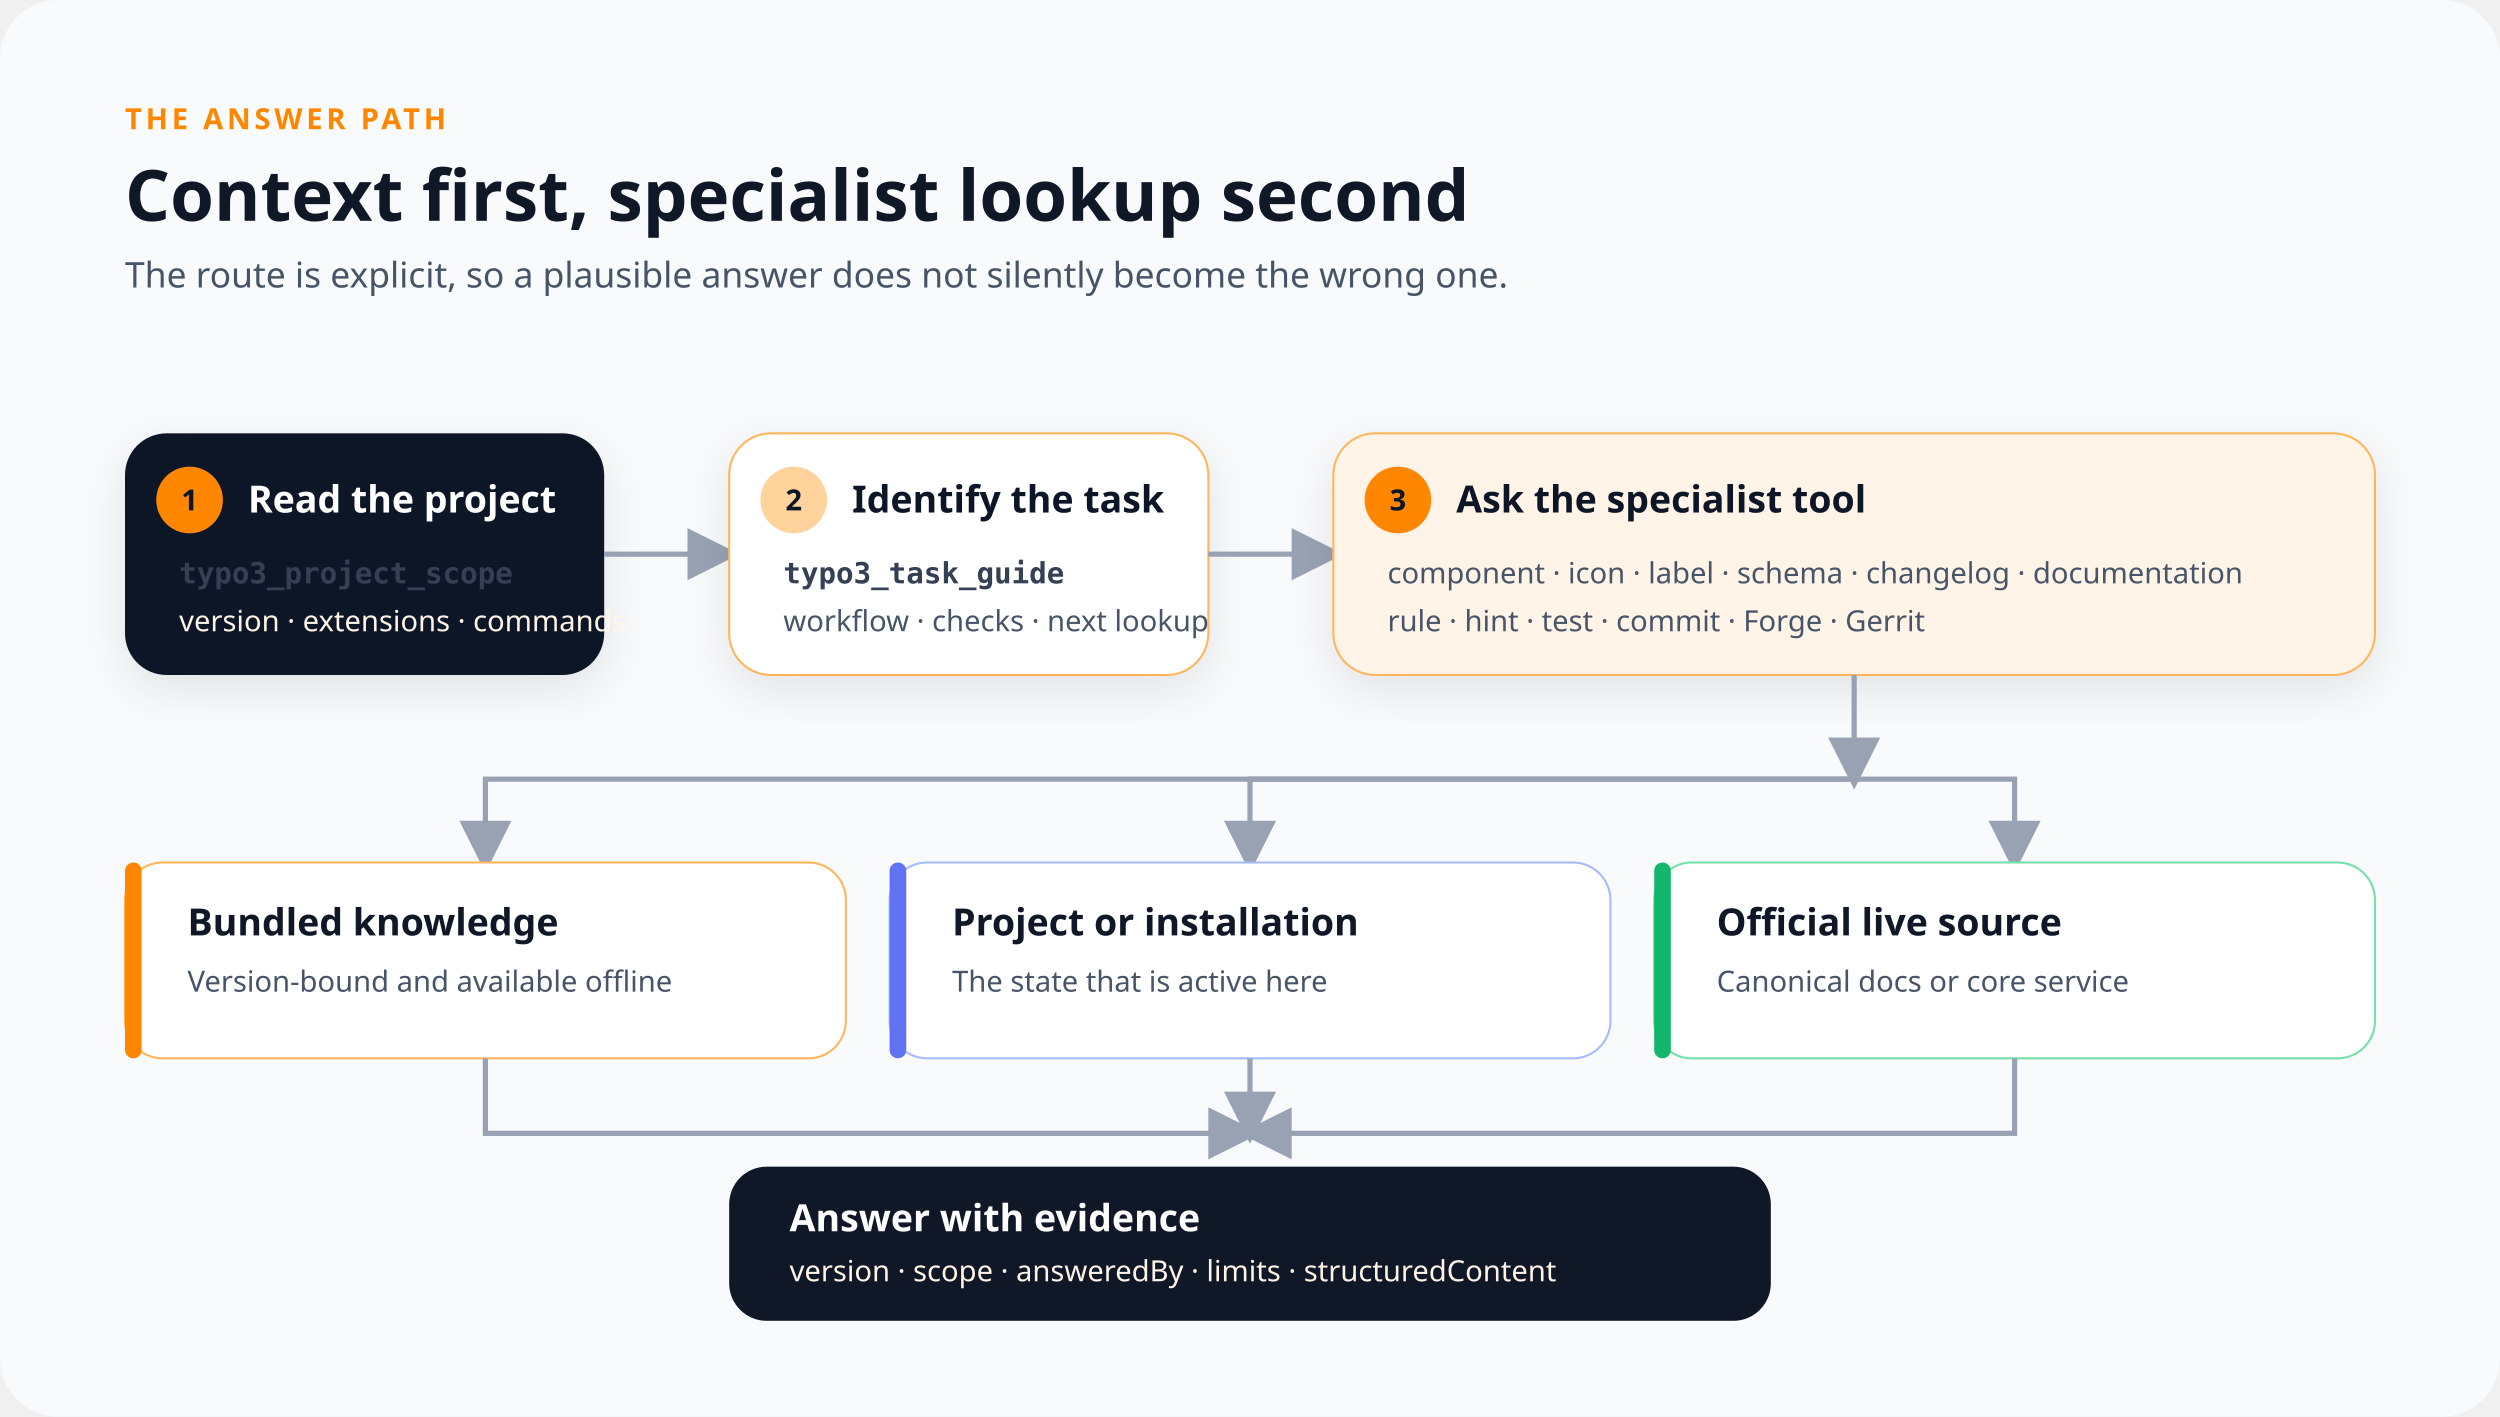
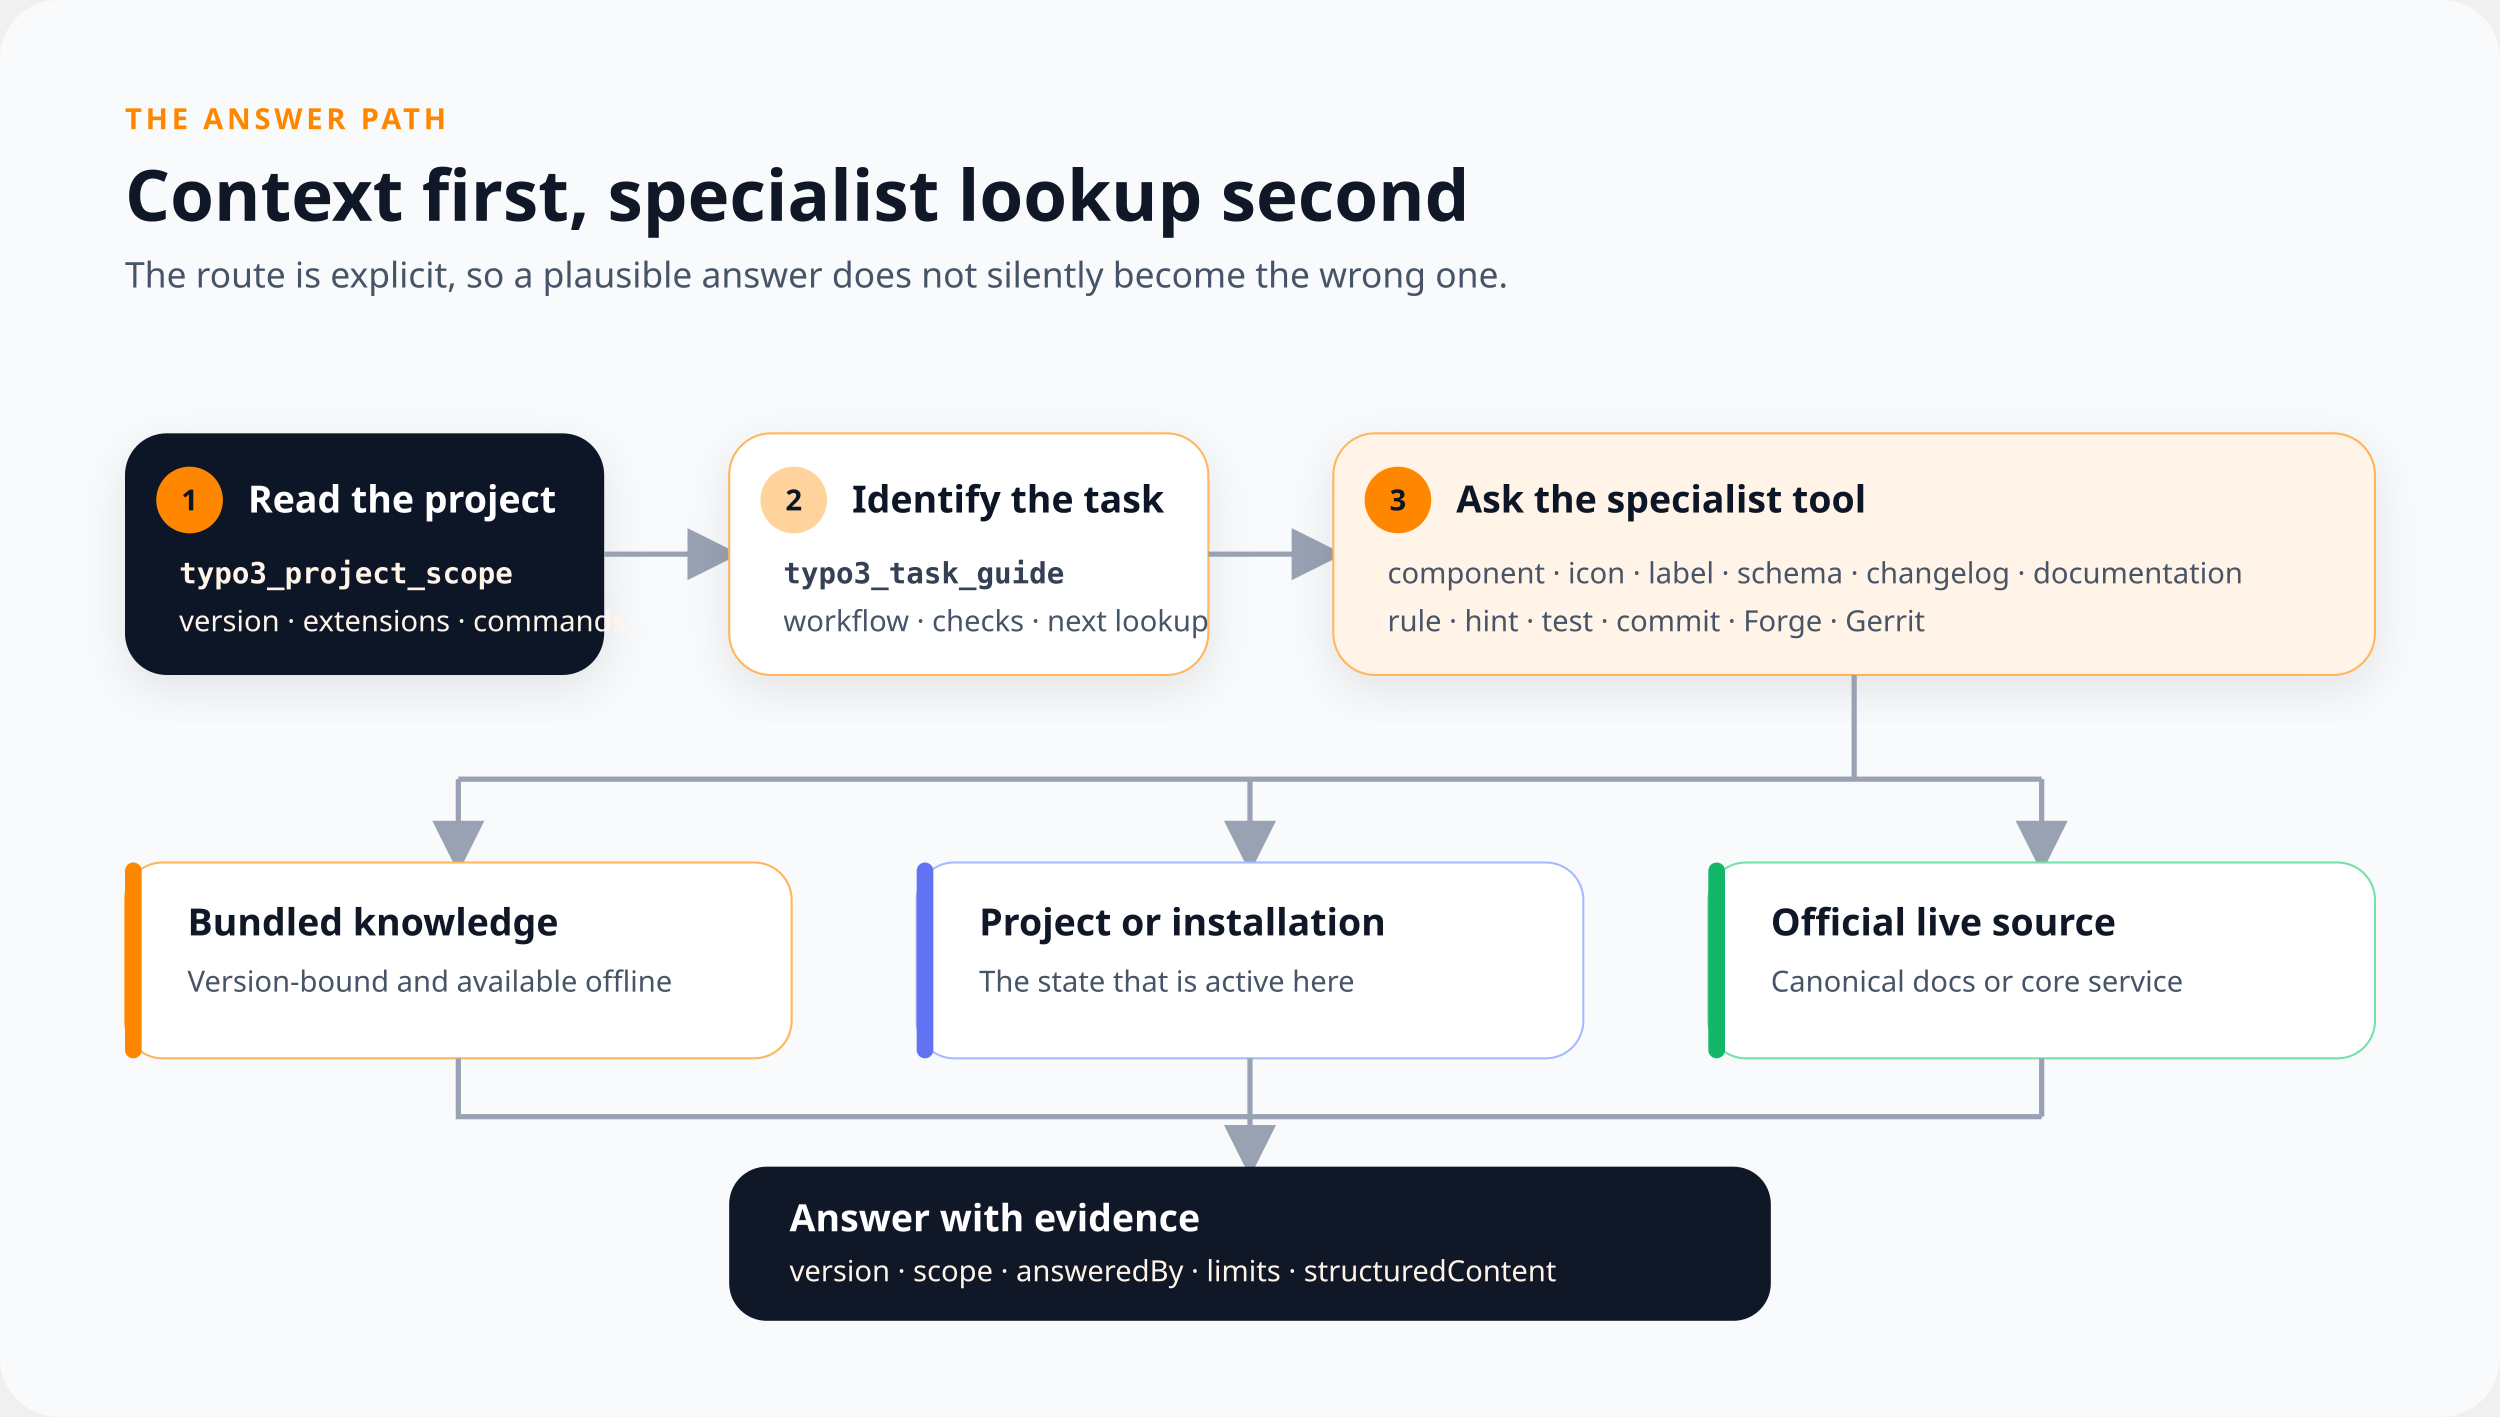
<svg xmlns="http://www.w3.org/2000/svg" width="1200" height="680" viewBox="0 0 1200 680" role="img" aria-labelledby="title description">
  <defs>
    <filter id="shadow" x="-20%" y="-20%" width="140%" height="140%">
      <feDropShadow dx="0" dy="7" stdDeviation="11" flood-color="#101828" flood-opacity="0.09" />
    </filter>
    <marker id="arrow" markerWidth="10" markerHeight="10" refX="8" refY="5" orient="auto" markerUnits="strokeWidth">
      <path d="M0 0 10 5 0 10Z" fill="#98a2b3" />
    </marker>
    <style>
      .eyebrow { font: 700 14px system-ui, sans-serif; letter-spacing: 1.8px; fill: #ff8700; }
      .title { font: 700 34px system-ui, sans-serif; fill: #101828; }
      .subtitle { font: 400 17px system-ui, sans-serif; fill: #475467; }
      .number { font: 700 14px system-ui, sans-serif; fill: #101828; }
      .label { font: 700 18px system-ui, sans-serif; fill: #101828; }
      .copy { font: 400 14px system-ui, sans-serif; fill: #475467; }
      .code { font: 600 14px ui-monospace, SFMono-Regular, Consolas, monospace; fill: #344054; }
      .whiteLabel { font: 700 18px system-ui, sans-serif; fill: white; }
      .whiteCopy { font: 400 14px system-ui, sans-serif; fill: #fff4e7; }
      .line { fill: none; stroke: #98a2b3; stroke-width: 2.5; marker-end: url(#arrow); }
+       .bus { fill: none; stroke: #98a2b3; stroke-width: 2.5; }
+       .whiteCode { font: 600 14px ui-monospace, SFMono-Regular, Consolas, monospace; fill: #fff4e7; }
    </style>
  </defs>
  <rect width="1200" height="680" rx="28" fill="#f8fafc" />
  <text x="60" y="62" class="eyebrow">THE ANSWER PATH</text>
  <text x="60" y="106" class="title">Context first, specialist lookup second</text>
  <text x="60" y="138" class="subtitle">The route is explicit, so a plausible answer does not silently become the wrong one.</text>
  <g filter="url(#shadow)">
    <rect x="60" y="208" width="230" height="116" rx="20" fill="#101828" />
    <circle cx="91" cy="240" r="16" fill="#ff8700" />
    <text x="91" y="245" text-anchor="middle" class="number">1</text>
    <text x="119" y="246" class="whiteLabel">Read the project</text>
-     <text x="86" y="280" class="code" fill="#fff4e7">typo3_project_scope</text>
+     <text x="86" y="280" class="whiteCode">typo3_project_scope</text>
    <text x="86" y="303" class="whiteCopy">version · extensions · commands</text>
  </g>
  <path d="M290 266 H350" class="line" />
  <g filter="url(#shadow)">
    <rect x="350" y="208" width="230" height="116" rx="20" fill="#ffffff" stroke="#ffb55c" />
    <circle cx="381" cy="240" r="16" fill="#ffd39b" />
    <text x="381" y="245" text-anchor="middle" class="number">2</text>
    <text x="409" y="246" class="label">Identify the task</text>
    <text x="376" y="280" class="code">typo3_task_guide</text>
    <text x="376" y="303" class="copy">workflow · checks · next lookup</text>
  </g>
  <path d="M580 266 H640" class="line" />
  <g filter="url(#shadow)">
    <rect x="640" y="208" width="500" height="116" rx="20" fill="#fff4e7" stroke="#ffb55c" />
    <circle cx="671" cy="240" r="16" fill="#ff8700" />
    <text x="671" y="245" text-anchor="middle" class="number">3</text>
    <text x="699" y="246" class="label">Ask the specialist tool</text>
    <text x="666" y="280" class="copy">component · icon · label · schema · changelog · documentation</text>
    <text x="666" y="303" class="copy">rule · hint · test · commit · Forge · Gerrit</text>
  </g>
-   <path d="M890 324 V374" class="line" />
-   <path d="M890 374 H233 V414" class="line" />
-   <path d="M890 374 H600 V414" class="line" />
-   <path d="M890 374 H967 V414" class="line" />
+   <path d="M890 324 V374 H220 M220 374 H980" class="bus" />
+   <path d="M220 374 V414" class="line" />
+   <path d="M600 374 V414" class="line" />
+   <path d="M980 374 V414" class="line" />
  <g aria-label="Source choice">
-     <rect x="60" y="414" width="346" height="94" rx="18" fill="#ffffff" stroke="#ffb55c" />
+     <rect x="60" y="414" width="320" height="94" rx="18" fill="#ffffff" stroke="#ffb55c" />
    <rect x="60" y="414" width="8" height="94" rx="4" fill="#ff8700" />
    <text x="90" y="449" class="label">Bundled knowledge</text>
    <text x="90" y="476" class="copy">Version-bound and available offline</text>
-     <rect x="427" y="414" width="346" height="94" rx="18" fill="#ffffff" stroke="#a4bcfd" />
-     <rect x="427" y="414" width="8" height="94" rx="4" fill="#6172f3" />
-     <text x="457" y="449" class="label">Project or installation</text>
-     <text x="457" y="476" class="copy">The state that is active here</text>
-     <rect x="794" y="414" width="346" height="94" rx="18" fill="#ffffff" stroke="#75e0a7" />
-     <rect x="794" y="414" width="8" height="94" rx="4" fill="#12b76a" />
-     <text x="824" y="449" class="label">Official live source</text>
-     <text x="824" y="476" class="copy">Canonical docs or core service</text>
+     <rect x="440" y="414" width="320" height="94" rx="18" fill="#ffffff" stroke="#a4bcfd" />
+     <rect x="440" y="414" width="8" height="94" rx="4" fill="#6172f3" />
+     <text x="470" y="449" class="label">Project or installation</text>
+     <text x="470" y="476" class="copy">The state that is active here</text>
+     <rect x="820" y="414" width="320" height="94" rx="18" fill="#ffffff" stroke="#75e0a7" />
+     <rect x="820" y="414" width="8" height="94" rx="4" fill="#12b76a" />
+     <text x="850" y="449" class="label">Official live source</text>
+     <text x="850" y="476" class="copy">Canonical docs or core service</text>
  </g>
-   <path d="M233 508 V544 H600" class="line" />
-   <path d="M600 508 V544" class="line" />
-   <path d="M967 508 V544 H600" class="line" />
+   <path d="M220 508 V536 H980 M600 508 V536 M980 508 V536" class="bus" />
+   <path d="M600 536 V560" class="line" />
  <rect x="350" y="560" width="500" height="74" rx="18" fill="#101828" />
  <text x="379" y="591" class="whiteLabel">Answer with evidence</text>
  <text x="379" y="615" class="whiteCopy">version · scope · answeredBy · limits · structuredContent</text>
</svg>
